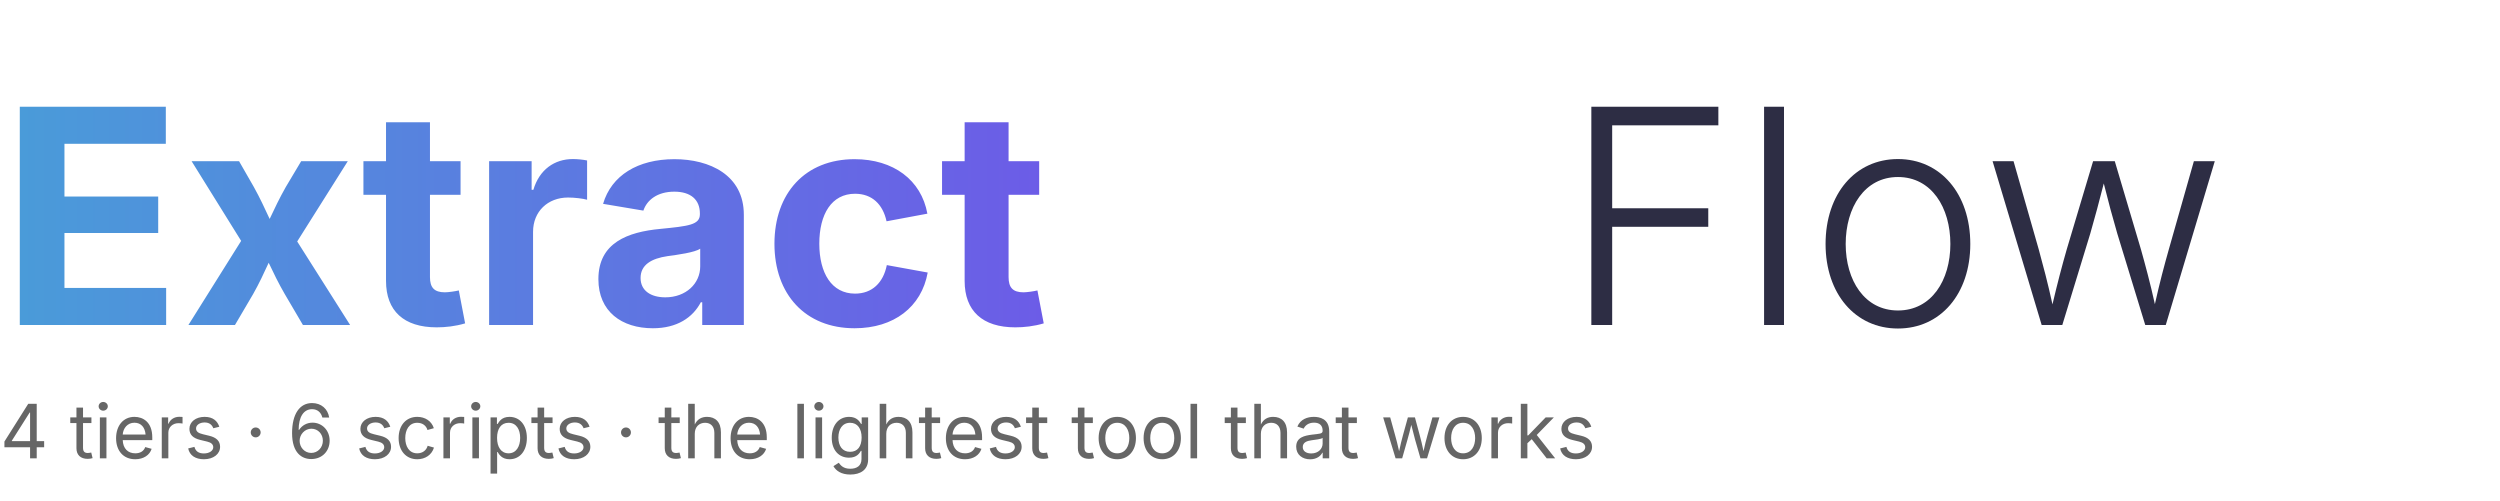
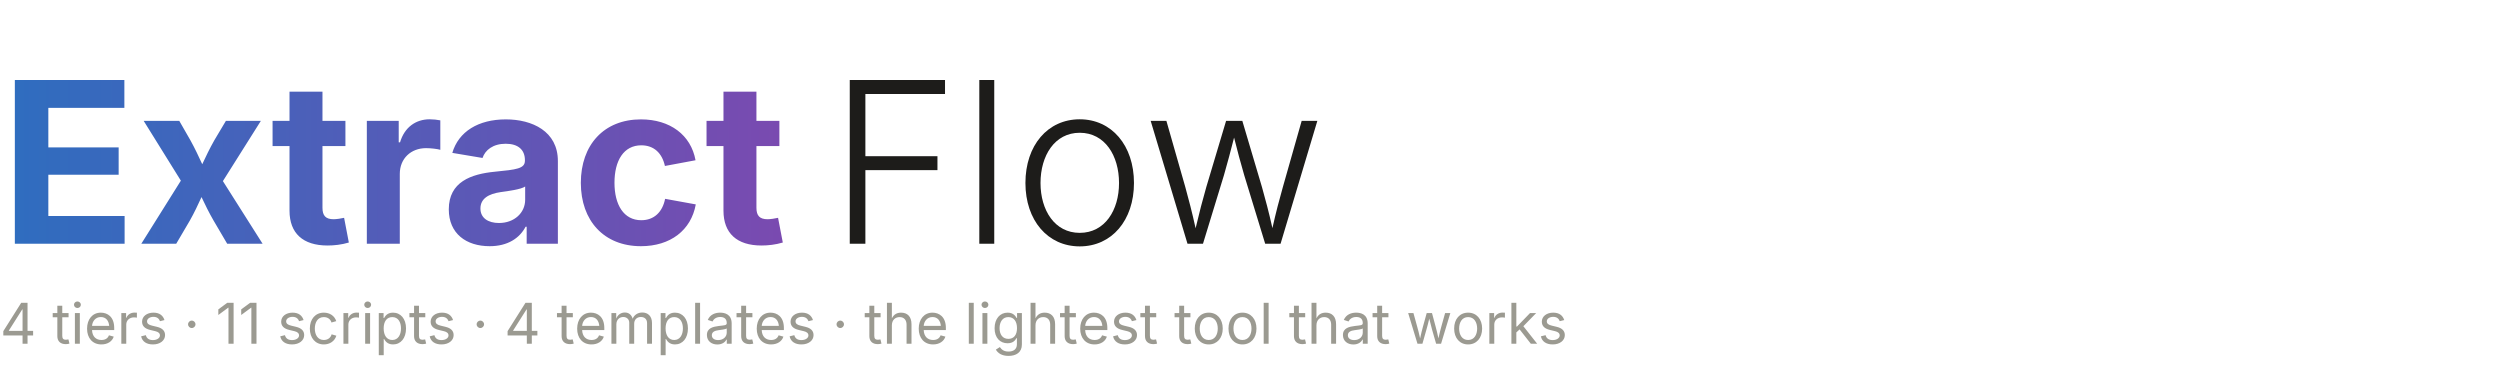
- <svg xmlns="http://www.w3.org/2000/svg" viewBox="0 0 600 120" fill="none">
+ <svg xmlns="http://www.w3.org/2000/svg" viewBox="0 0 800 120" fill="none">
  <defs>
-     <linearGradient id="blueGrad" x1="0%" y1="0%" x2="100%" y2="0%">
-       <stop offset="0%" style="stop-color:#4A9BD9;stop-opacity:1" />
-       <stop offset="100%" style="stop-color:#6C5CE7;stop-opacity:1" />
+     <linearGradient id="brandGrad" x1="0%" y1="0%" x2="100%" y2="0%">
+       <stop offset="0%" style="stop-color:#2f6dbf;stop-opacity:1" />
+       <stop offset="100%" style="stop-color:#7a4ab0;stop-opacity:1" />
    </linearGradient>
  </defs>
-   <text x="0" y="78" font-family="Inter, -apple-system, BlinkMacSystemFont, Segoe UI, Helvetica, Arial, sans-serif" font-size="72" font-weight="700" fill="url(#blueGrad)">Extract</text>
-   <text x="375" y="78" font-family="Inter, -apple-system, BlinkMacSystemFont, Segoe UI, Helvetica, Arial, sans-serif" font-size="72" font-weight="300" fill="#2d2d44">Flow</text>
-   <text x="0" y="110" font-family="Inter, -apple-system, BlinkMacSystemFont, Segoe UI, Helvetica, Arial, sans-serif" font-size="18" font-weight="400" fill="#666666">4 tiers  ·  6 scripts  ·  the lightest tool that works</text>
+   <text x="0" y="78" font-family="Inter, -apple-system, BlinkMacSystemFont, Segoe UI, Helvetica, Arial, sans-serif" font-size="72" font-weight="700" fill="url(#brandGrad)">Extract</text>
+   <text x="265" y="78" font-family="Inter, -apple-system, BlinkMacSystemFont, Segoe UI, Helvetica, Arial, sans-serif" font-size="72" font-weight="300" fill="#1d1c1a">Flow</text>
+   <text x="0" y="110" font-family="Inter, -apple-system, BlinkMacSystemFont, Segoe UI, Helvetica, Arial, sans-serif" font-size="18" font-weight="400" fill="#9b9a91">4 tiers  ·  11 scripts  ·  4 templates  ·  the lightest tool that works</text>
</svg>
